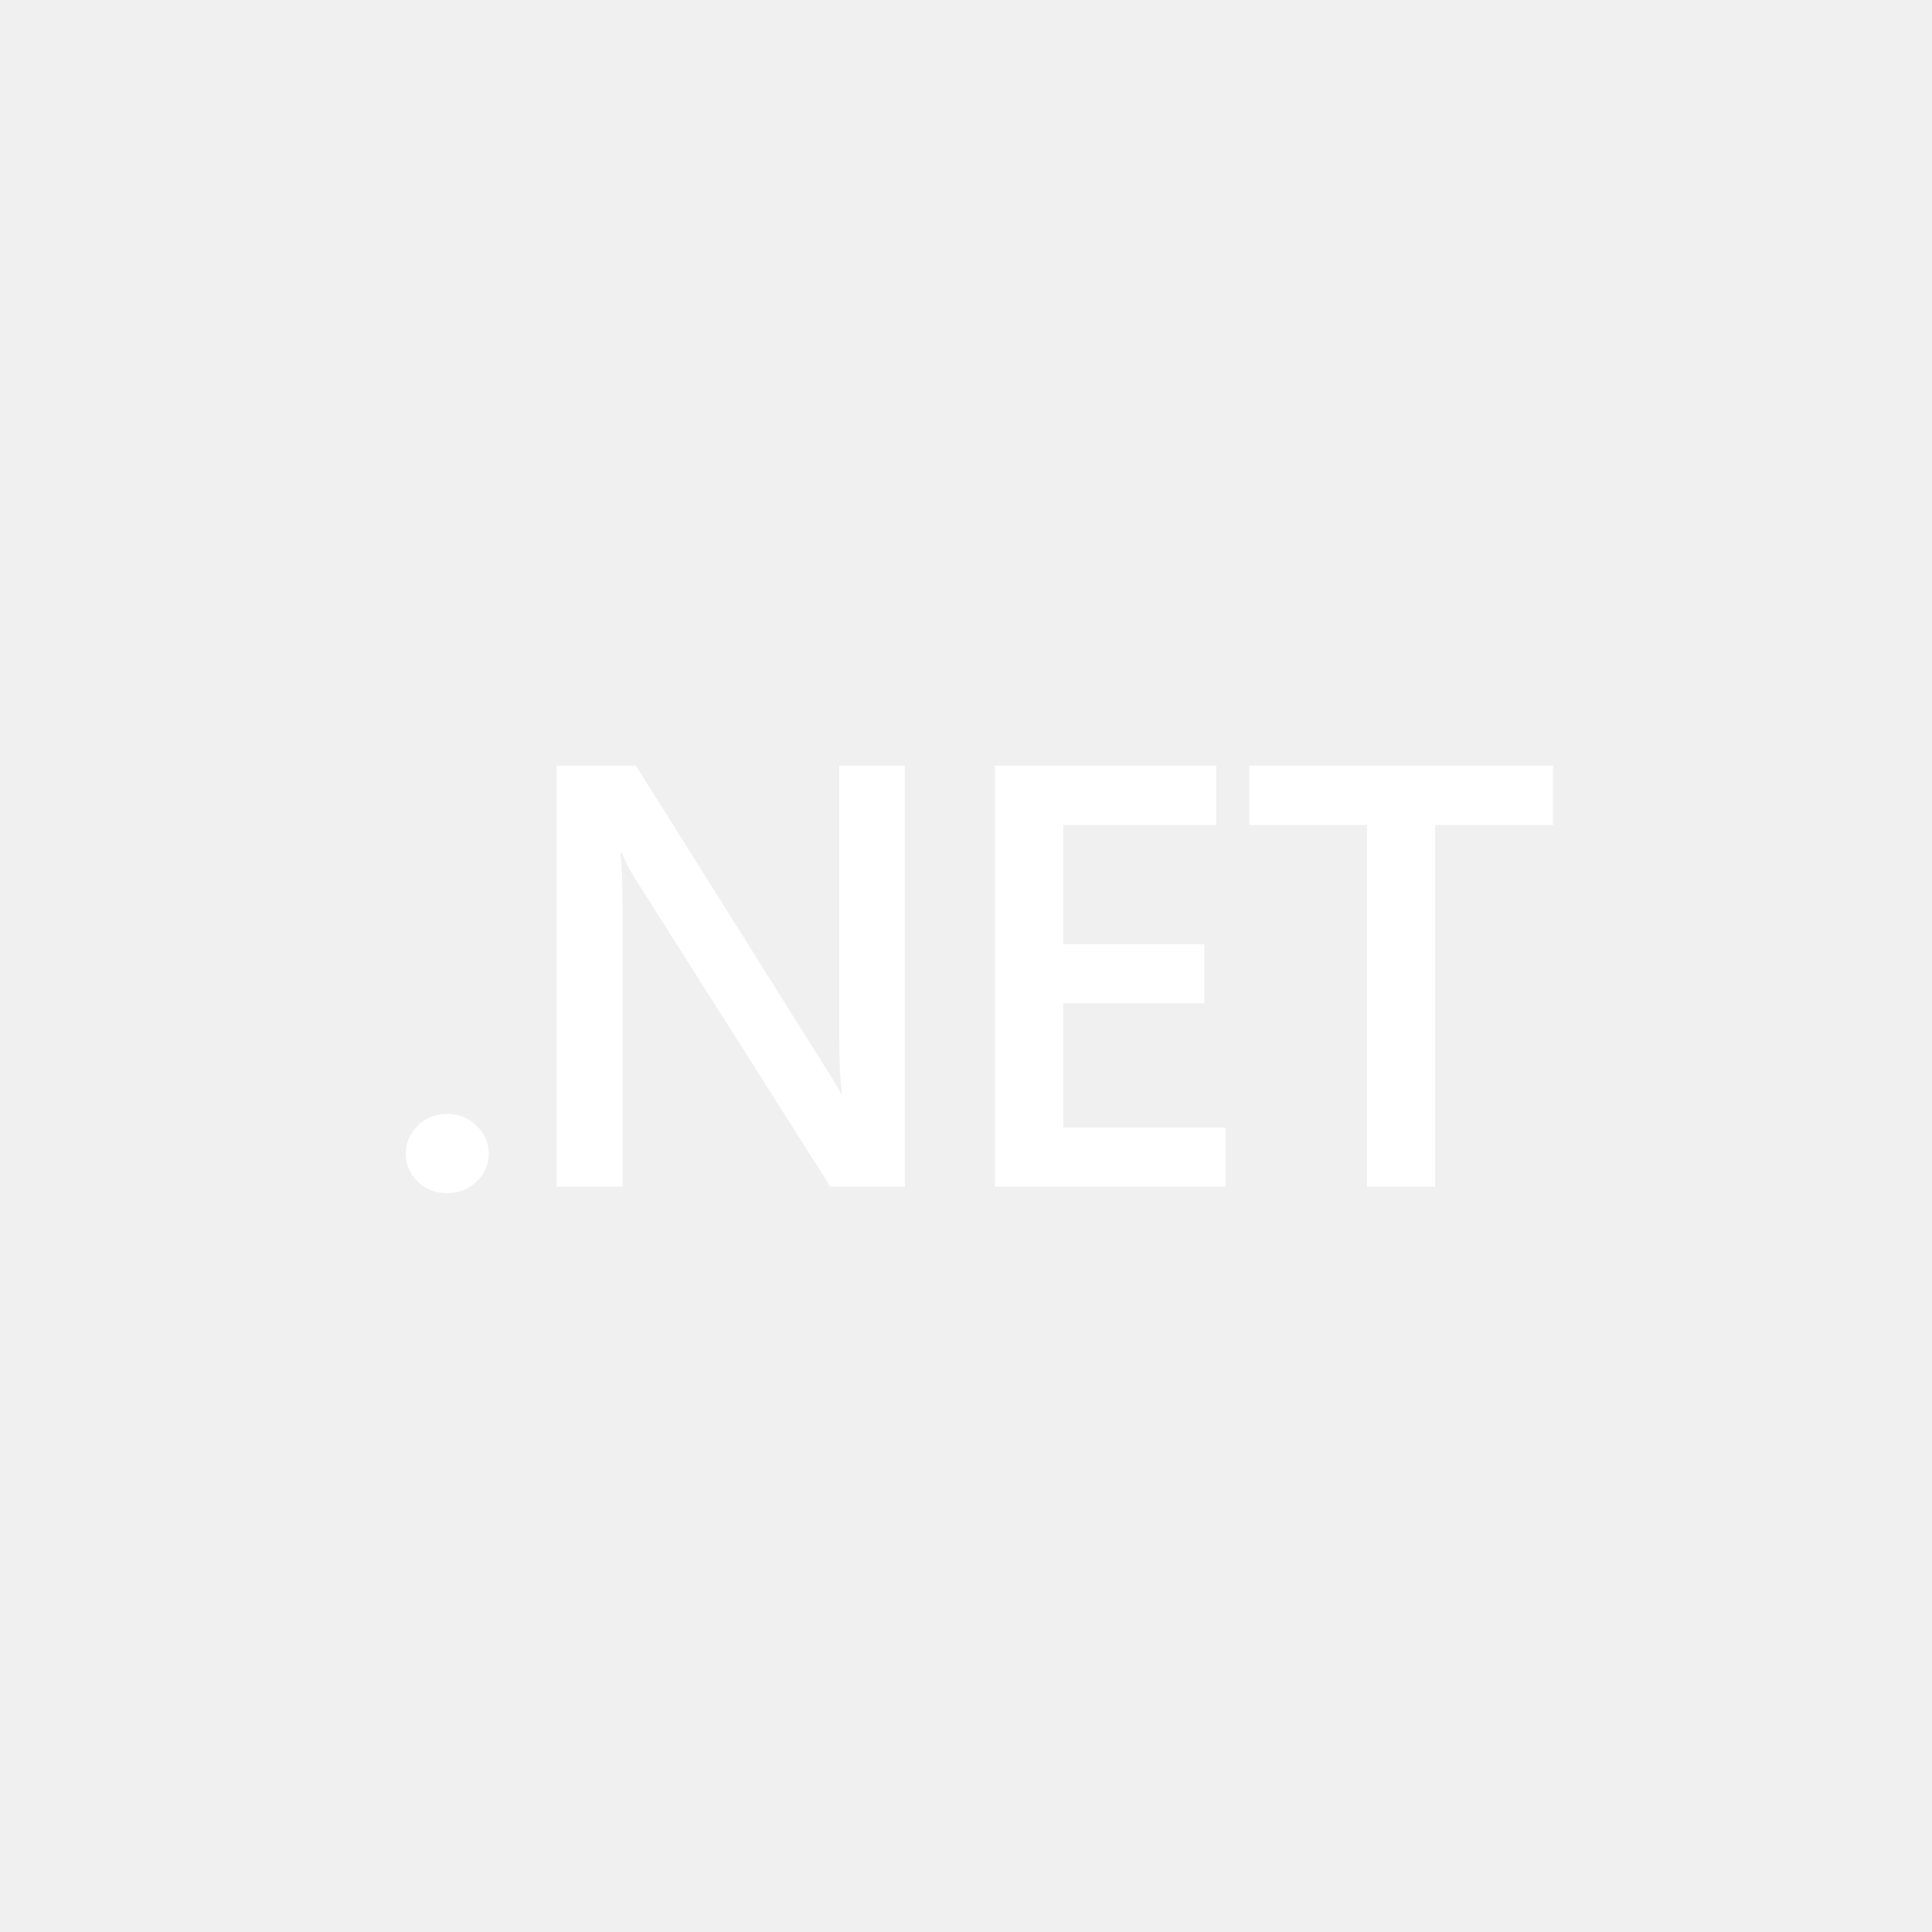
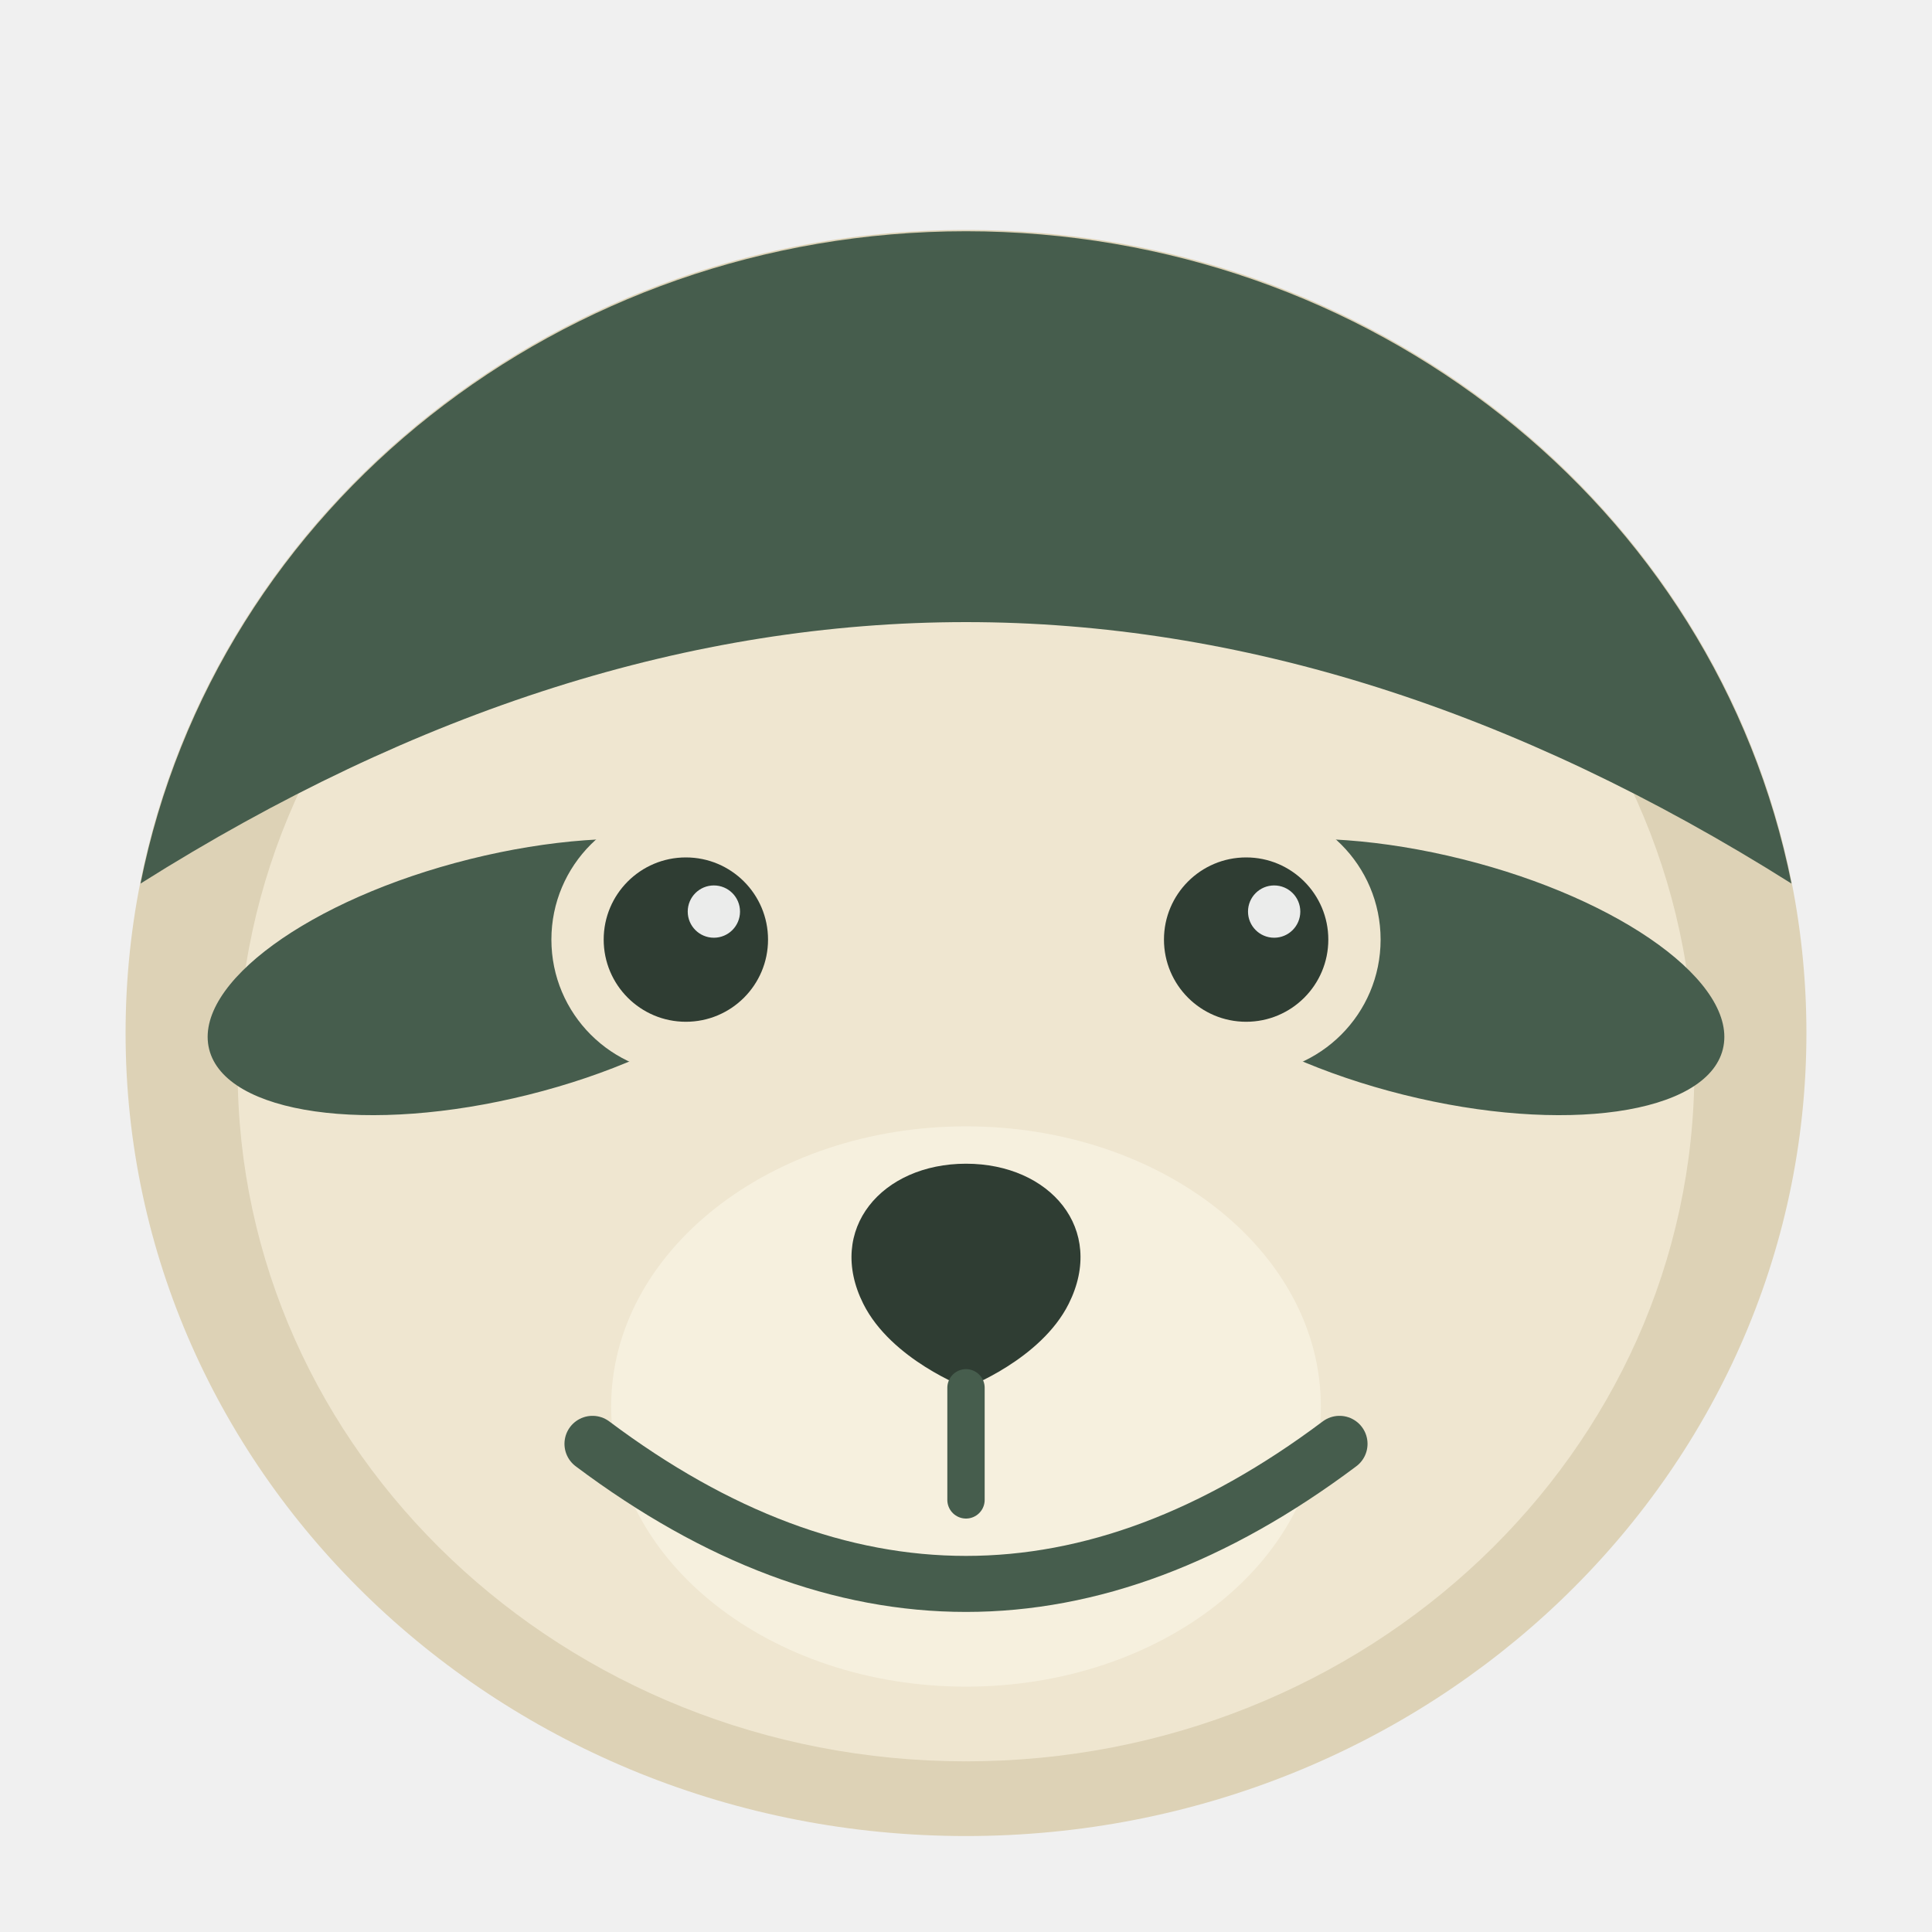
- <svg xmlns="http://www.w3.org/2000/svg" width="456" height="456" viewBox="0 0 456 456" version="1.1" xml:space="preserve" style="fill-rule:evenodd;clip-rule:evenodd;stroke-linejoin:round;stroke-miterlimit:2;">
-   <path d="m 105.5,281.609 c -2.703,0 -5.001,-0.9 -6.893,-2.702 -1.892,-1.848 -2.838,-4.042 -2.838,-6.582 0,-2.587 0.946,-4.804 2.838,-6.652 1.892,-1.848 4.19,-2.772 6.893,-2.772 2.748,0 5.068,0.924 6.96,2.772 1.937,1.848 2.906,4.064 2.906,6.652 0,2.54 -0.968,4.734 -2.906,6.582 -1.892,1.802 -4.212,2.702 -6.96,2.702 z" style="fill:#ffffff;fill-rule:nonzero;stroke-width:0.838" />
-   <path d="M 213.561,280.084 H 195.99 L 149.7,207.054 c -1.171,-1.848 -2.14,-3.765 -2.906,-5.751 h -0.406 c 0.361,2.125 0.541,6.675 0.541,13.65 v 65.132 h -15.543 v -99.36 h 18.719 l 44.737,71.298 c 1.892,2.957 3.109,4.989 3.649,6.098 h 0.27 c -0.45,-2.632 -0.676,-7.09 -0.676,-13.373 v -64.023 h 15.476 z" style="fill:#ffffff;fill-rule:nonzero;stroke-width:0.838" />
-   <path d="m 289.251,280.084 h -54.401 v -99.36 h 52.238 v 13.997 h -36.154 v 28.131 h 33.316 v 13.927 h -33.316 v 29.378 h 38.316 z" style="fill:#ffffff;fill-rule:nonzero;stroke-width:0.838" />
-   <path d="M 366.565,194.721 H 338.722 v 85.363 h -16.084 v -85.363 h -27.775 v -13.997 h 71.701 z" style="fill:#ffffff;fill-rule:nonzero;stroke-width:0.838" />
+ <svg xmlns="http://www.w3.org/2000/svg" width="456" height="456" viewBox="0 0 120 120" version="1.1">
+   <g transform="translate(60 63) scale(1.16) translate(-60 -63)">
+     <ellipse cx="60" cy="64" rx="45" ry="43" fill="#ddd2b6" />
+     <ellipse cx="60" cy="66" rx="39" ry="37" fill="#efe6d0" />
+     <path d="M15.8 56 A45 43 0 0 1 104.2 56 Q82 42 60 42 Q38 42 15.8 56 Z" fill="#465d4d" />
+     <ellipse cx="35" cy="61" rx="16" ry="6.5" fill="#465d4d" transform="rotate(-14 35 61)" />
+     <ellipse cx="85" cy="61" rx="16" ry="6.5" fill="#465d4d" transform="rotate(14 85 61)" />
+     <circle cx="45" cy="59" r="7.2" fill="#efe6d0" />
+     <circle cx="75" cy="59" r="7.2" fill="#efe6d0" />
+     <circle cx="45" cy="59" r="4.4" fill="#2f3d33" />
+     <circle cx="75" cy="59" r="4.4" fill="#2f3d33" />
+     <circle cx="46.5" cy="57.5" r="1.4" fill="#ffffff" opacity="0.9" />
+     <circle cx="76.5" cy="57.5" r="1.4" fill="#ffffff" opacity="0.9" />
+     <ellipse cx="60" cy="84" rx="19" ry="15" fill="#f6f0de" />
+     <path d="M60 71 C55.5 71 52.5 74.5 54.5 78.5 C56 81.5 60 83 60 83 C60 83 64 81.5 65.5 78.5 C67.5 74.5 64.5 71 60 71 Z" fill="#2f3d33" />
+     <path d="M60 83 L60 89" stroke="#465d4d" stroke-width="2" stroke-linecap="round" fill="none" />
+     <path d="M40 86 Q60 101 80 86" stroke="#465d4d" stroke-width="3" stroke-linecap="round" fill="none" />
+   </g>
</svg>
